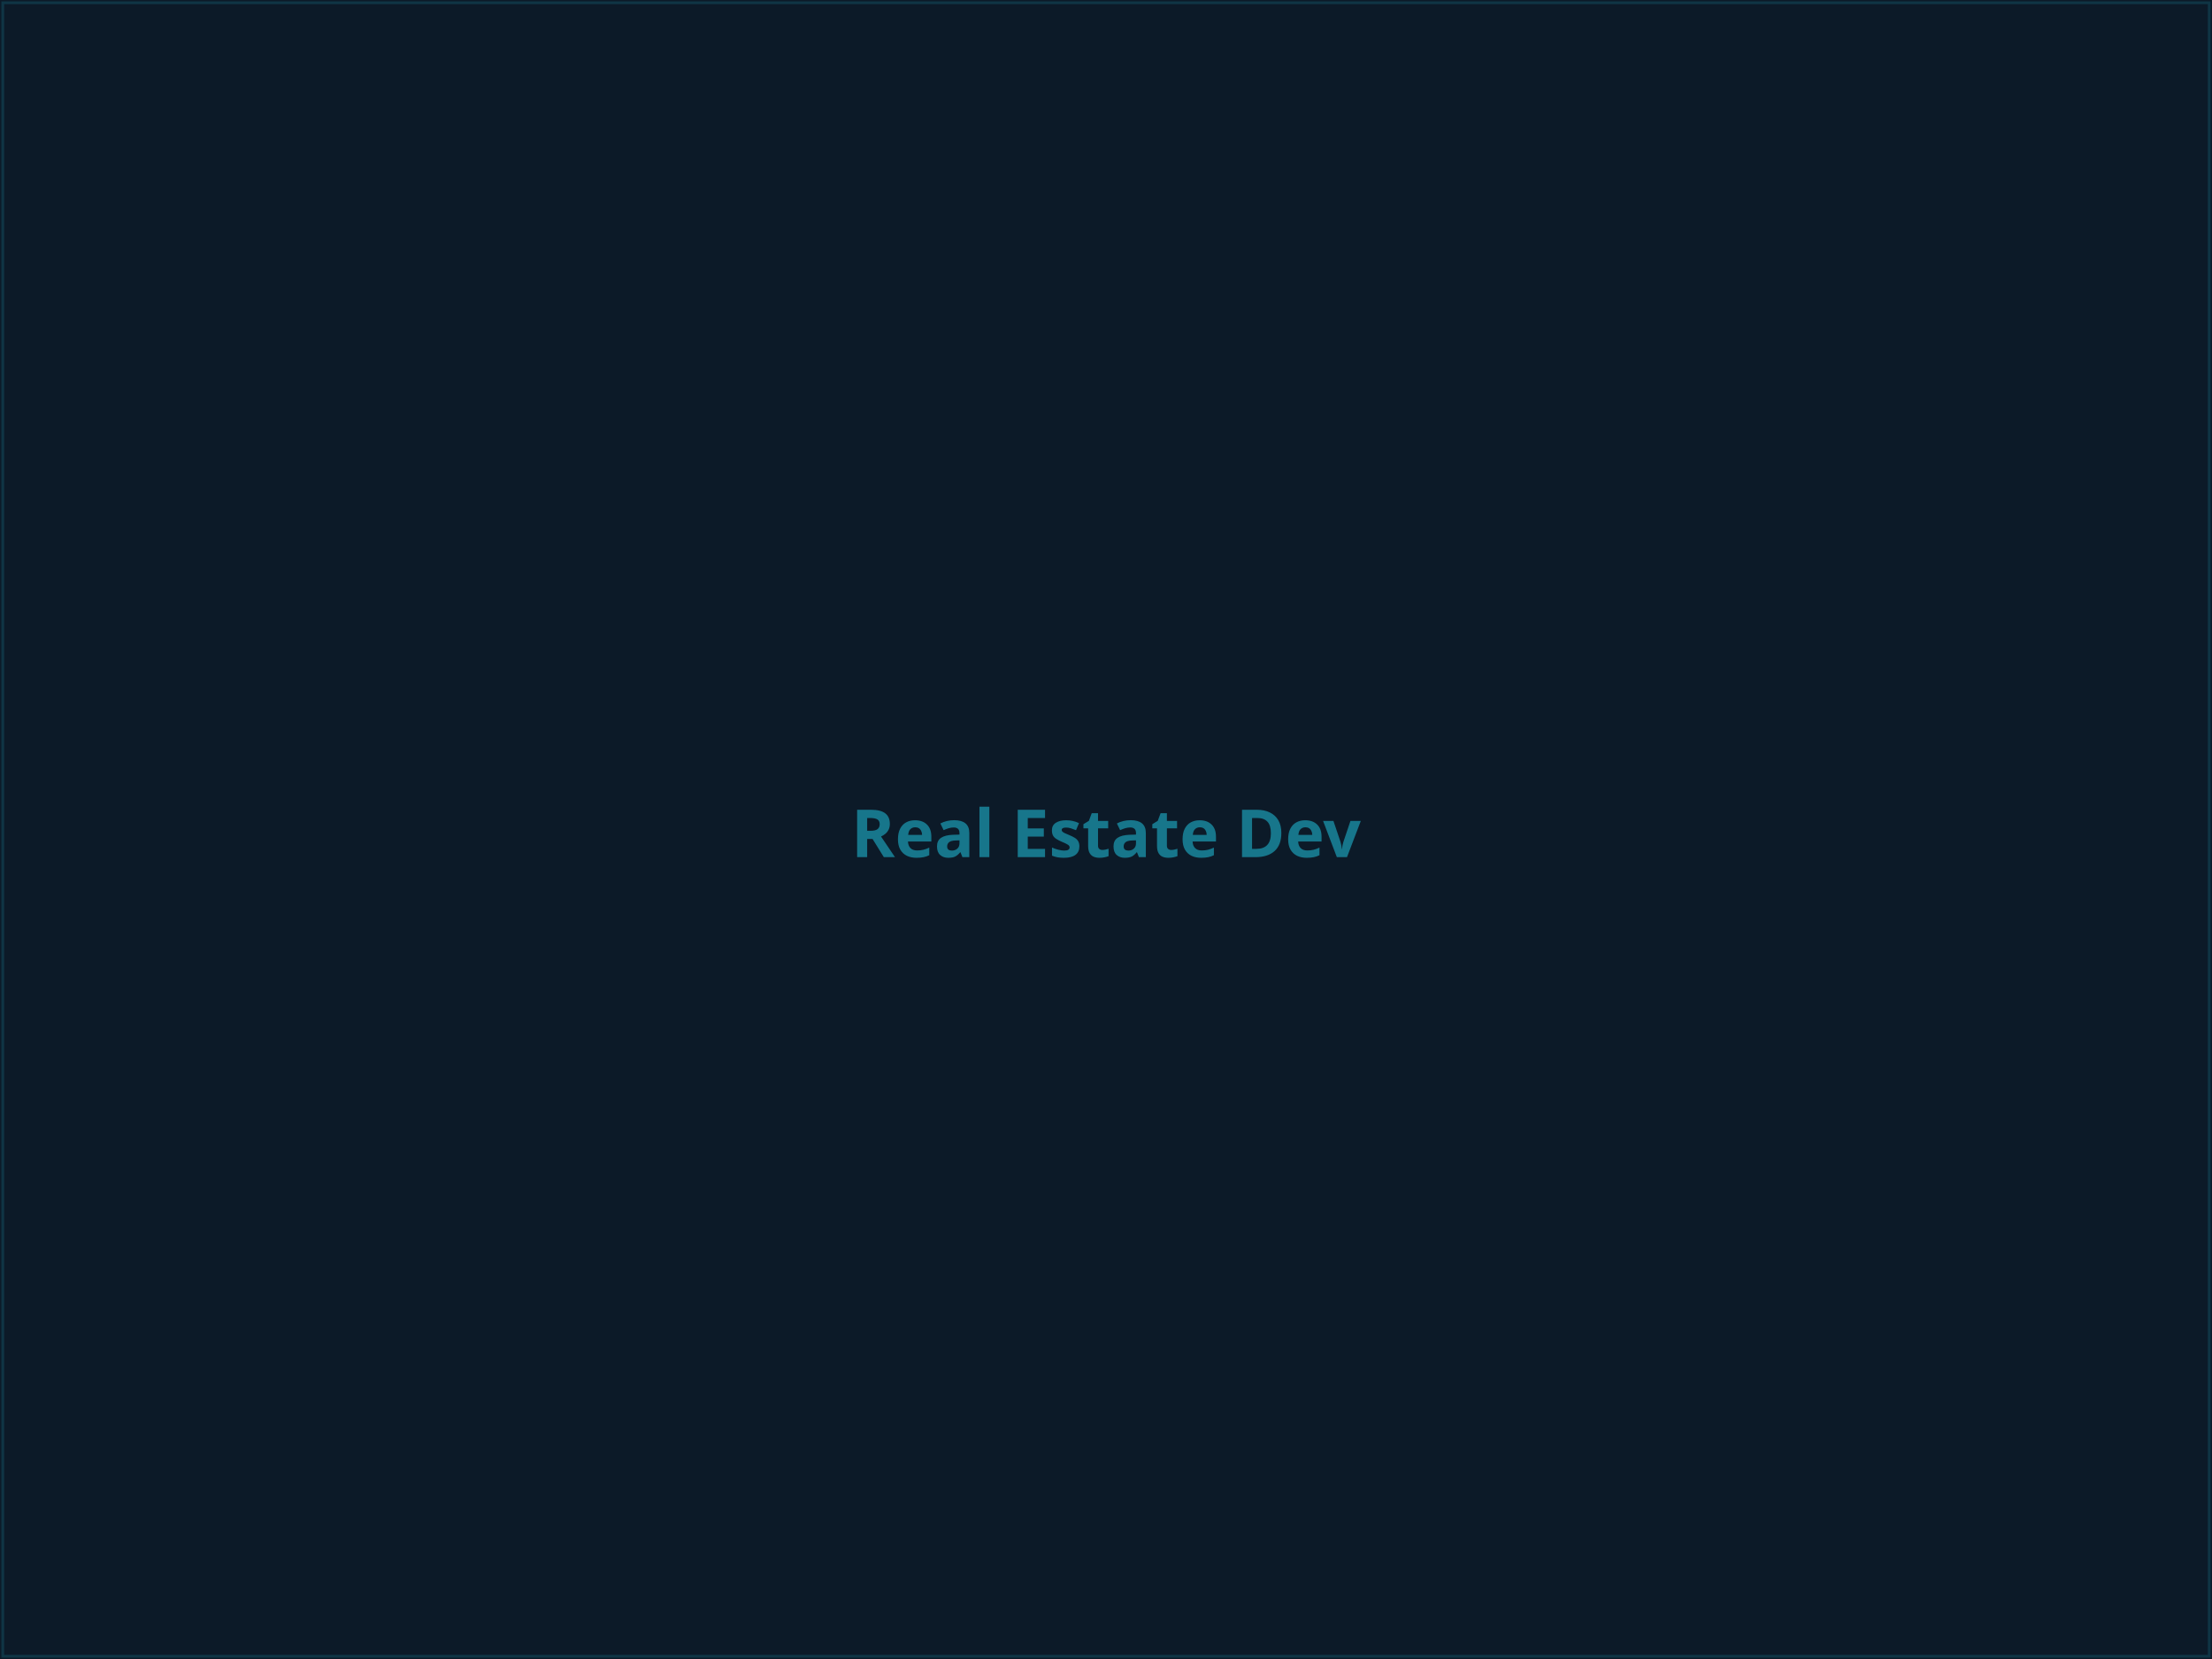
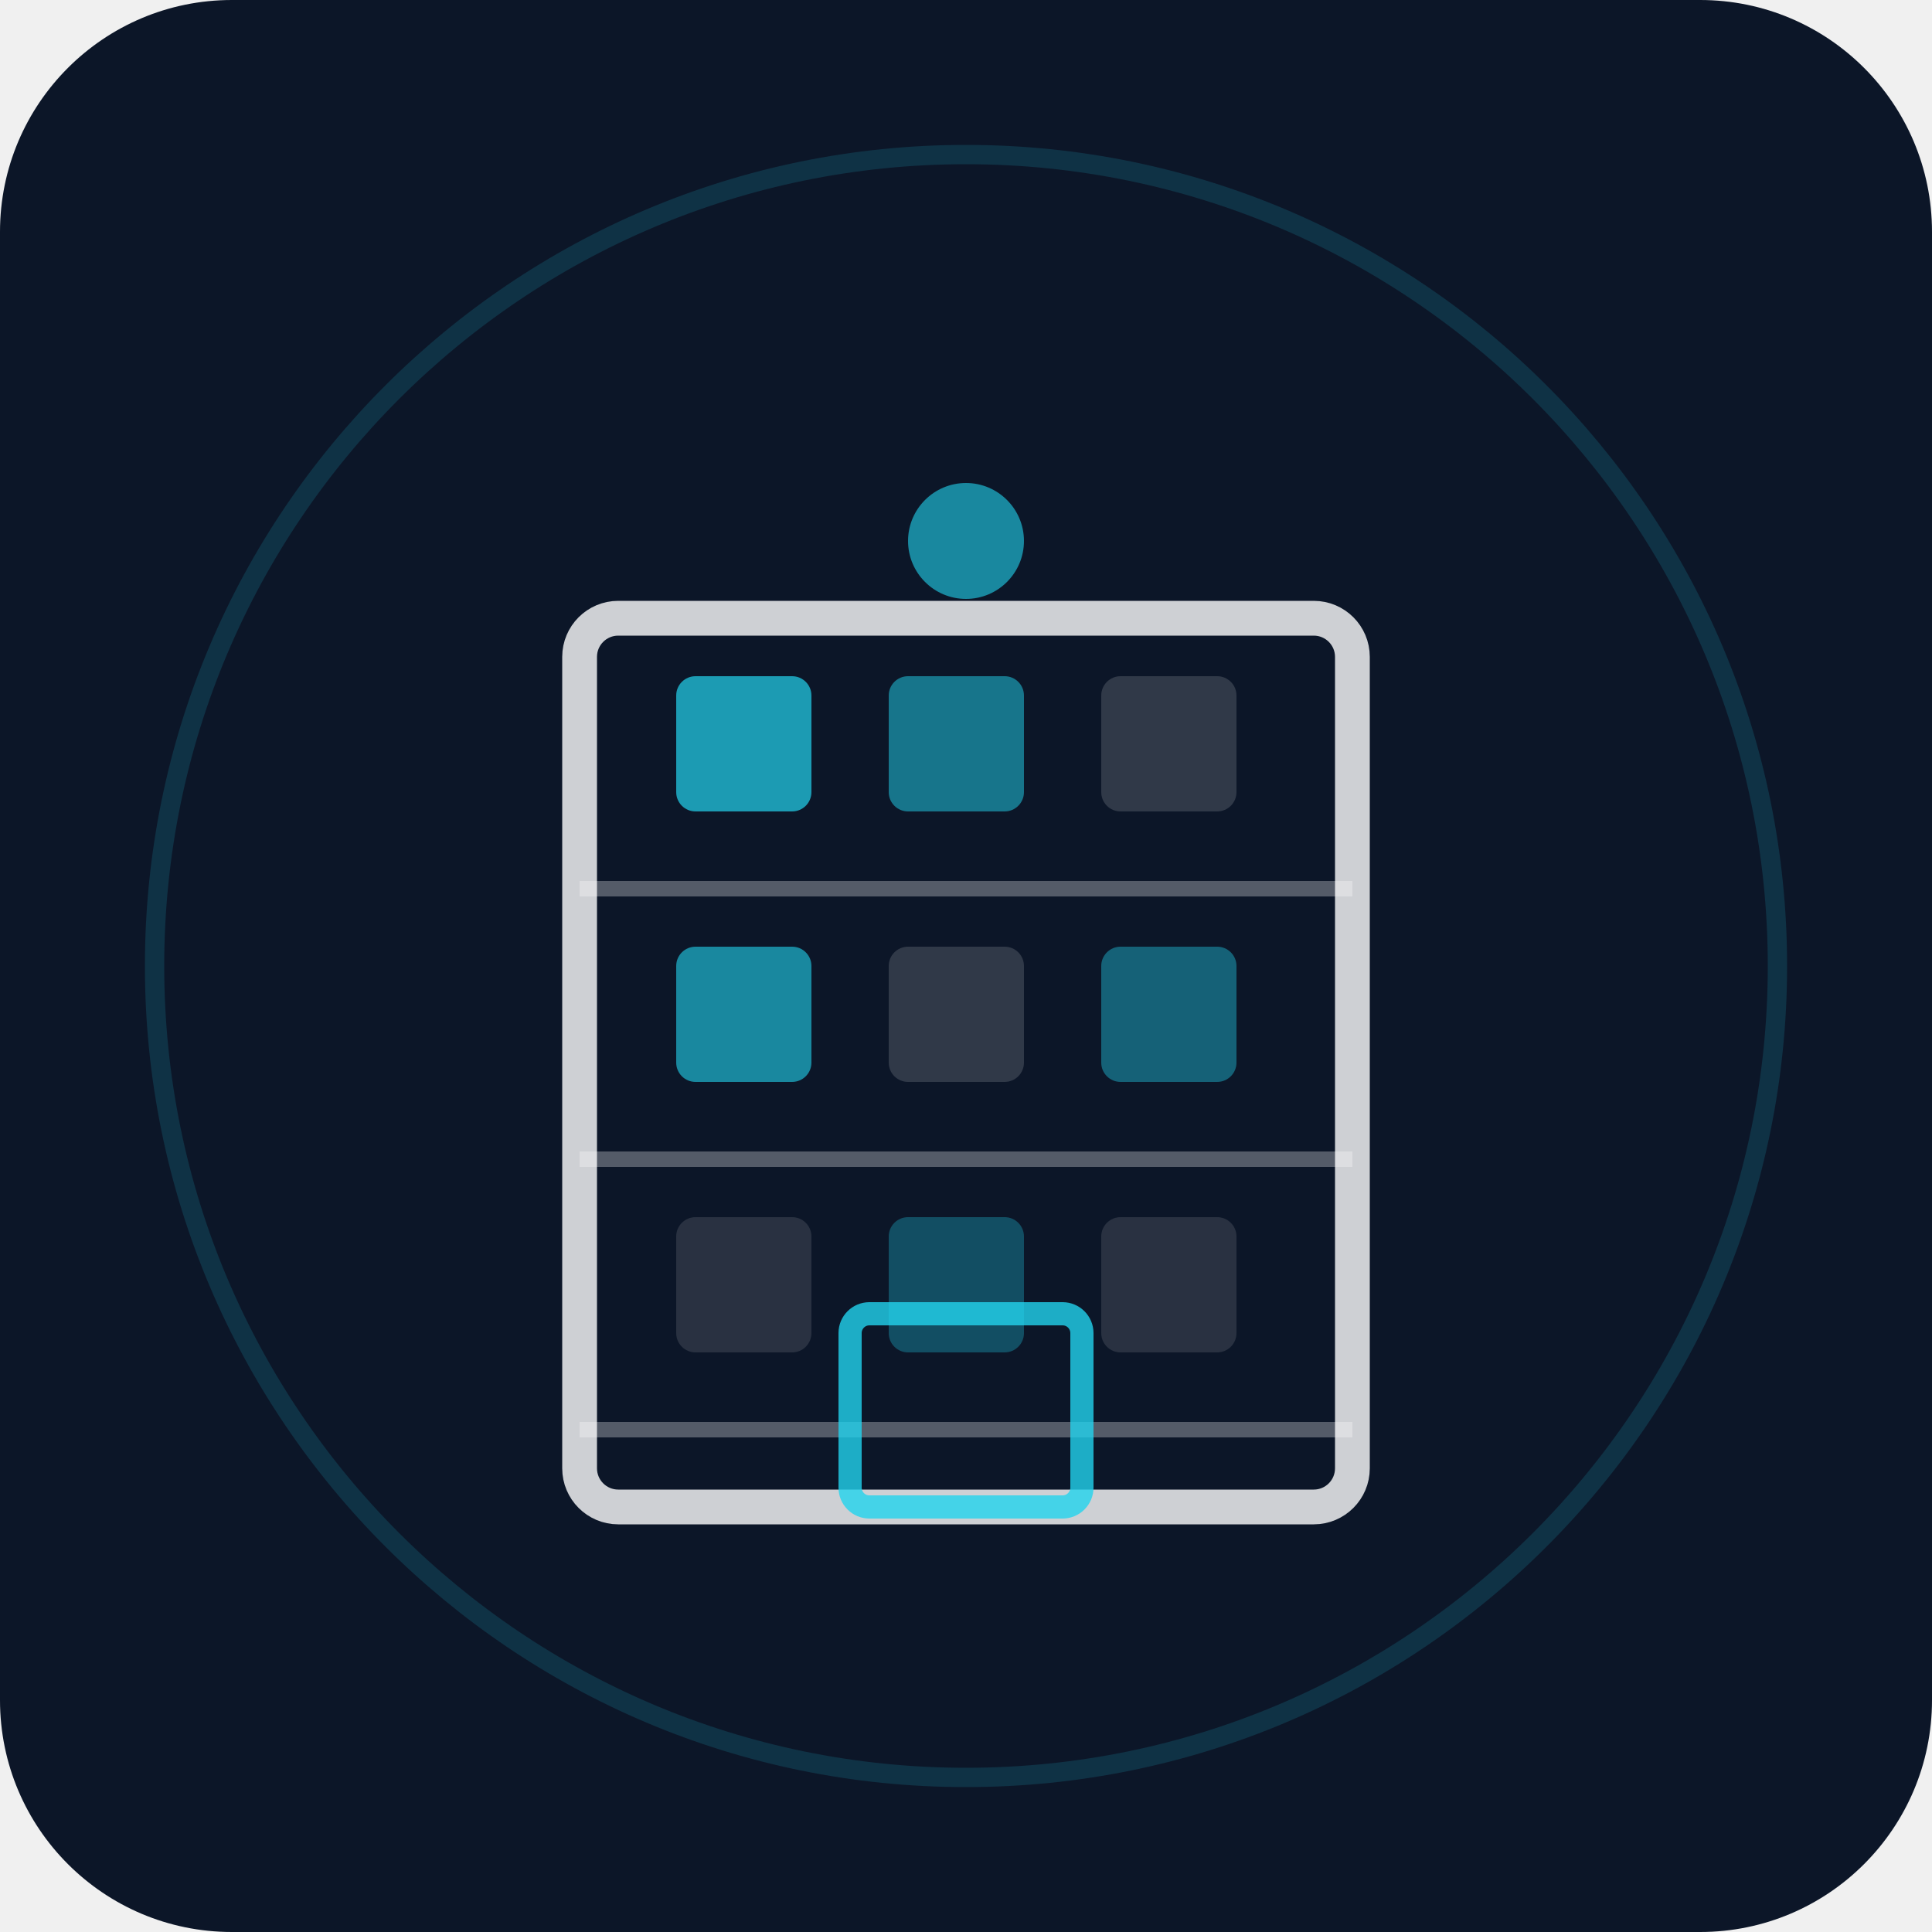
- <svg xmlns="http://www.w3.org/2000/svg" viewBox="0 0 800 600" role="img" aria-label="Real Estate Dev">
-   <rect width="800" height="600" fill="#0c1a28" />
-   <rect x="1" y="1" width="798" height="598" fill="none" stroke="rgba(34,211,238,0.15)" stroke-width="1" />
-   <text x="400" y="310" text-anchor="middle" font-family="system-ui,sans-serif" font-size="24" font-weight="600" fill="rgba(34,211,238,0.5)">Real Estate Dev</text>
+ <svg xmlns="http://www.w3.org/2000/svg" viewBox="0 0 100 100" role="img" aria-label="Real Estate Developer Partner Icon">
+   <rect width="100" height="100" rx="12" fill="#0c1628" />
+   <circle cx="50" cy="50" r="42" fill="none" stroke="rgba(34,211,238,0.15)" stroke-width="1" />
+   <rect x="30" y="32" width="40" height="46" rx="2" fill="none" stroke="white" stroke-width="1.8" opacity="0.8" />
+   <line x1="30" y1="46" x2="70" y2="46" stroke="white" stroke-width="0.8" opacity="0.3" />
+   <line x1="30" y1="60" x2="70" y2="60" stroke="white" stroke-width="0.8" opacity="0.3" />
+   <line x1="30" y1="74" x2="70" y2="74" stroke="white" stroke-width="0.8" opacity="0.3" />
+   <rect x="35" y="35" width="7" height="7" rx="1" fill="#22d3ee" opacity="0.7" />
+   <rect x="46" y="35" width="7" height="7" rx="1" fill="#22d3ee" opacity="0.5" />
+   <rect x="57" y="35" width="7" height="7" rx="1" fill="rgba(255,255,255,0.15)" />
+   <rect x="35" y="49" width="7" height="7" rx="1" fill="#22d3ee" opacity="0.6" />
+   <rect x="46" y="49" width="7" height="7" rx="1" fill="rgba(255,255,255,0.15)" />
+   <rect x="57" y="49" width="7" height="7" rx="1" fill="#22d3ee" opacity="0.4" />
+   <rect x="35" y="63" width="7" height="7" rx="1" fill="rgba(255,255,255,0.12)" />
+   <rect x="46" y="63" width="7" height="7" rx="1" fill="#22d3ee" opacity="0.3" />
+   <rect x="57" y="63" width="7" height="7" rx="1" fill="rgba(255,255,255,0.12)" />
+   <rect x="44" y="68" width="12" height="10" rx="1" fill="none" stroke="#22d3ee" stroke-width="1.2" opacity="0.8" />
+   <circle cx="50" cy="28" r="3" fill="#22d3ee" opacity="0.6" />
</svg>
